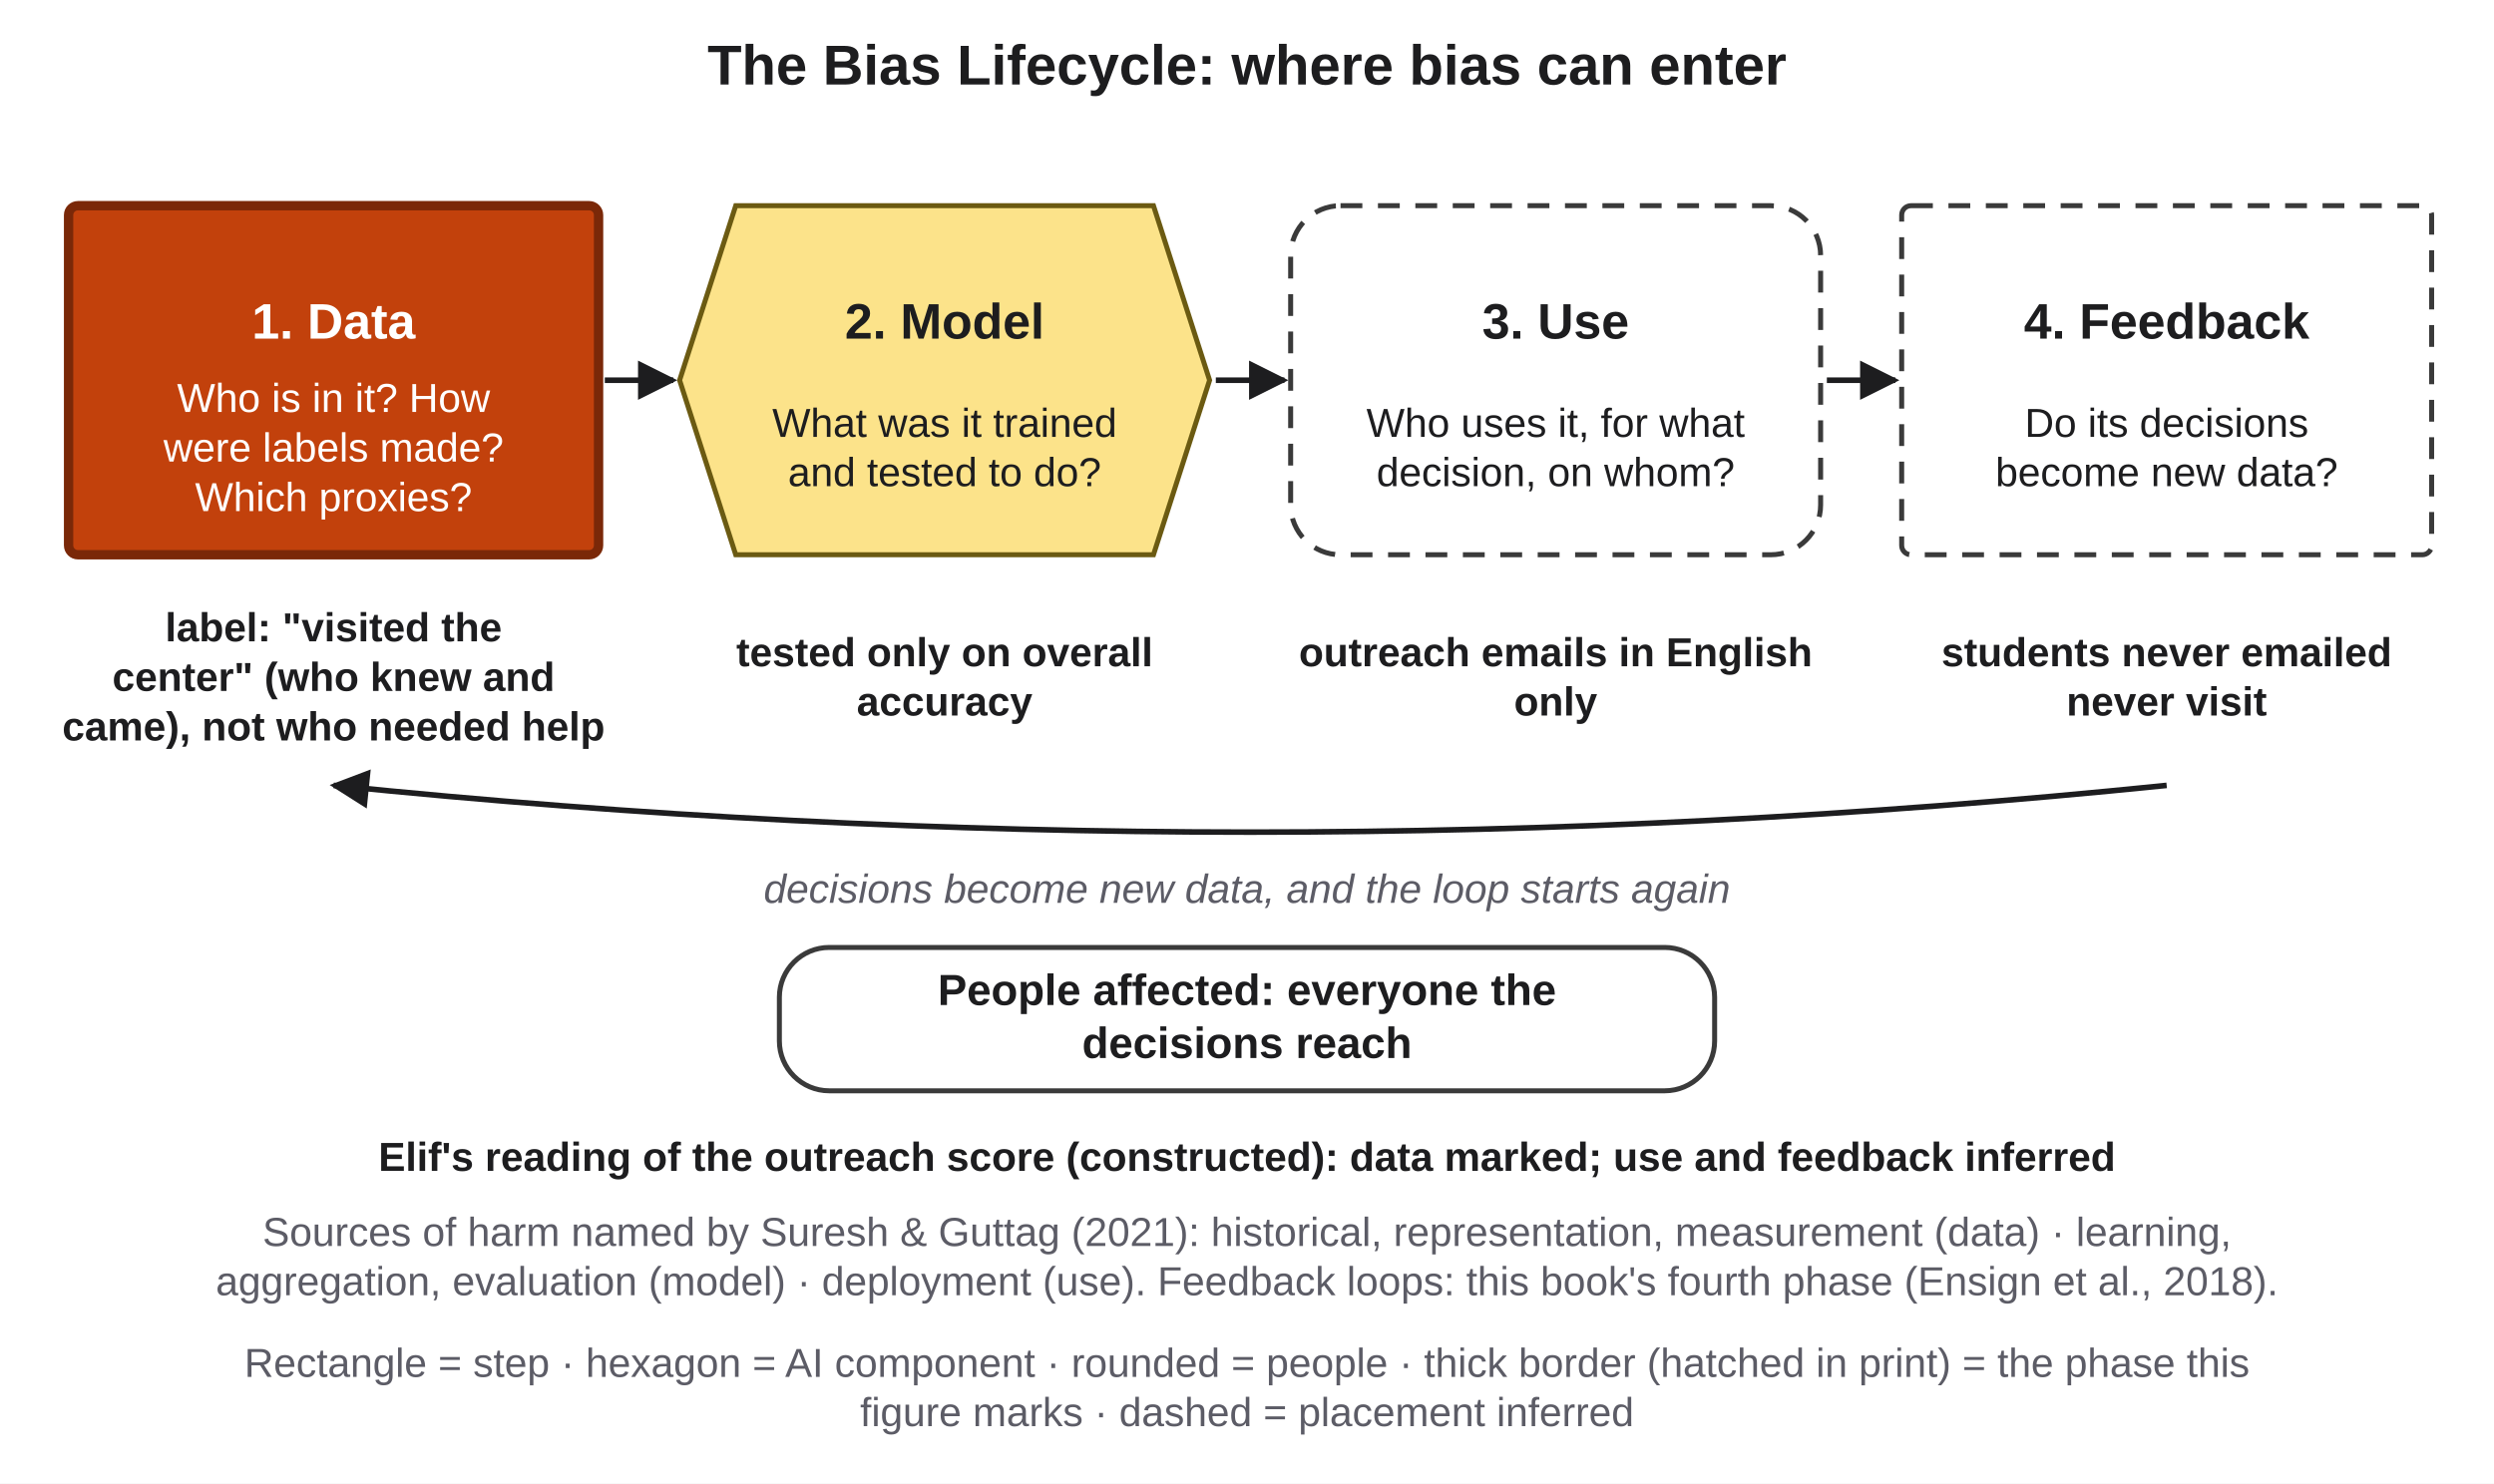
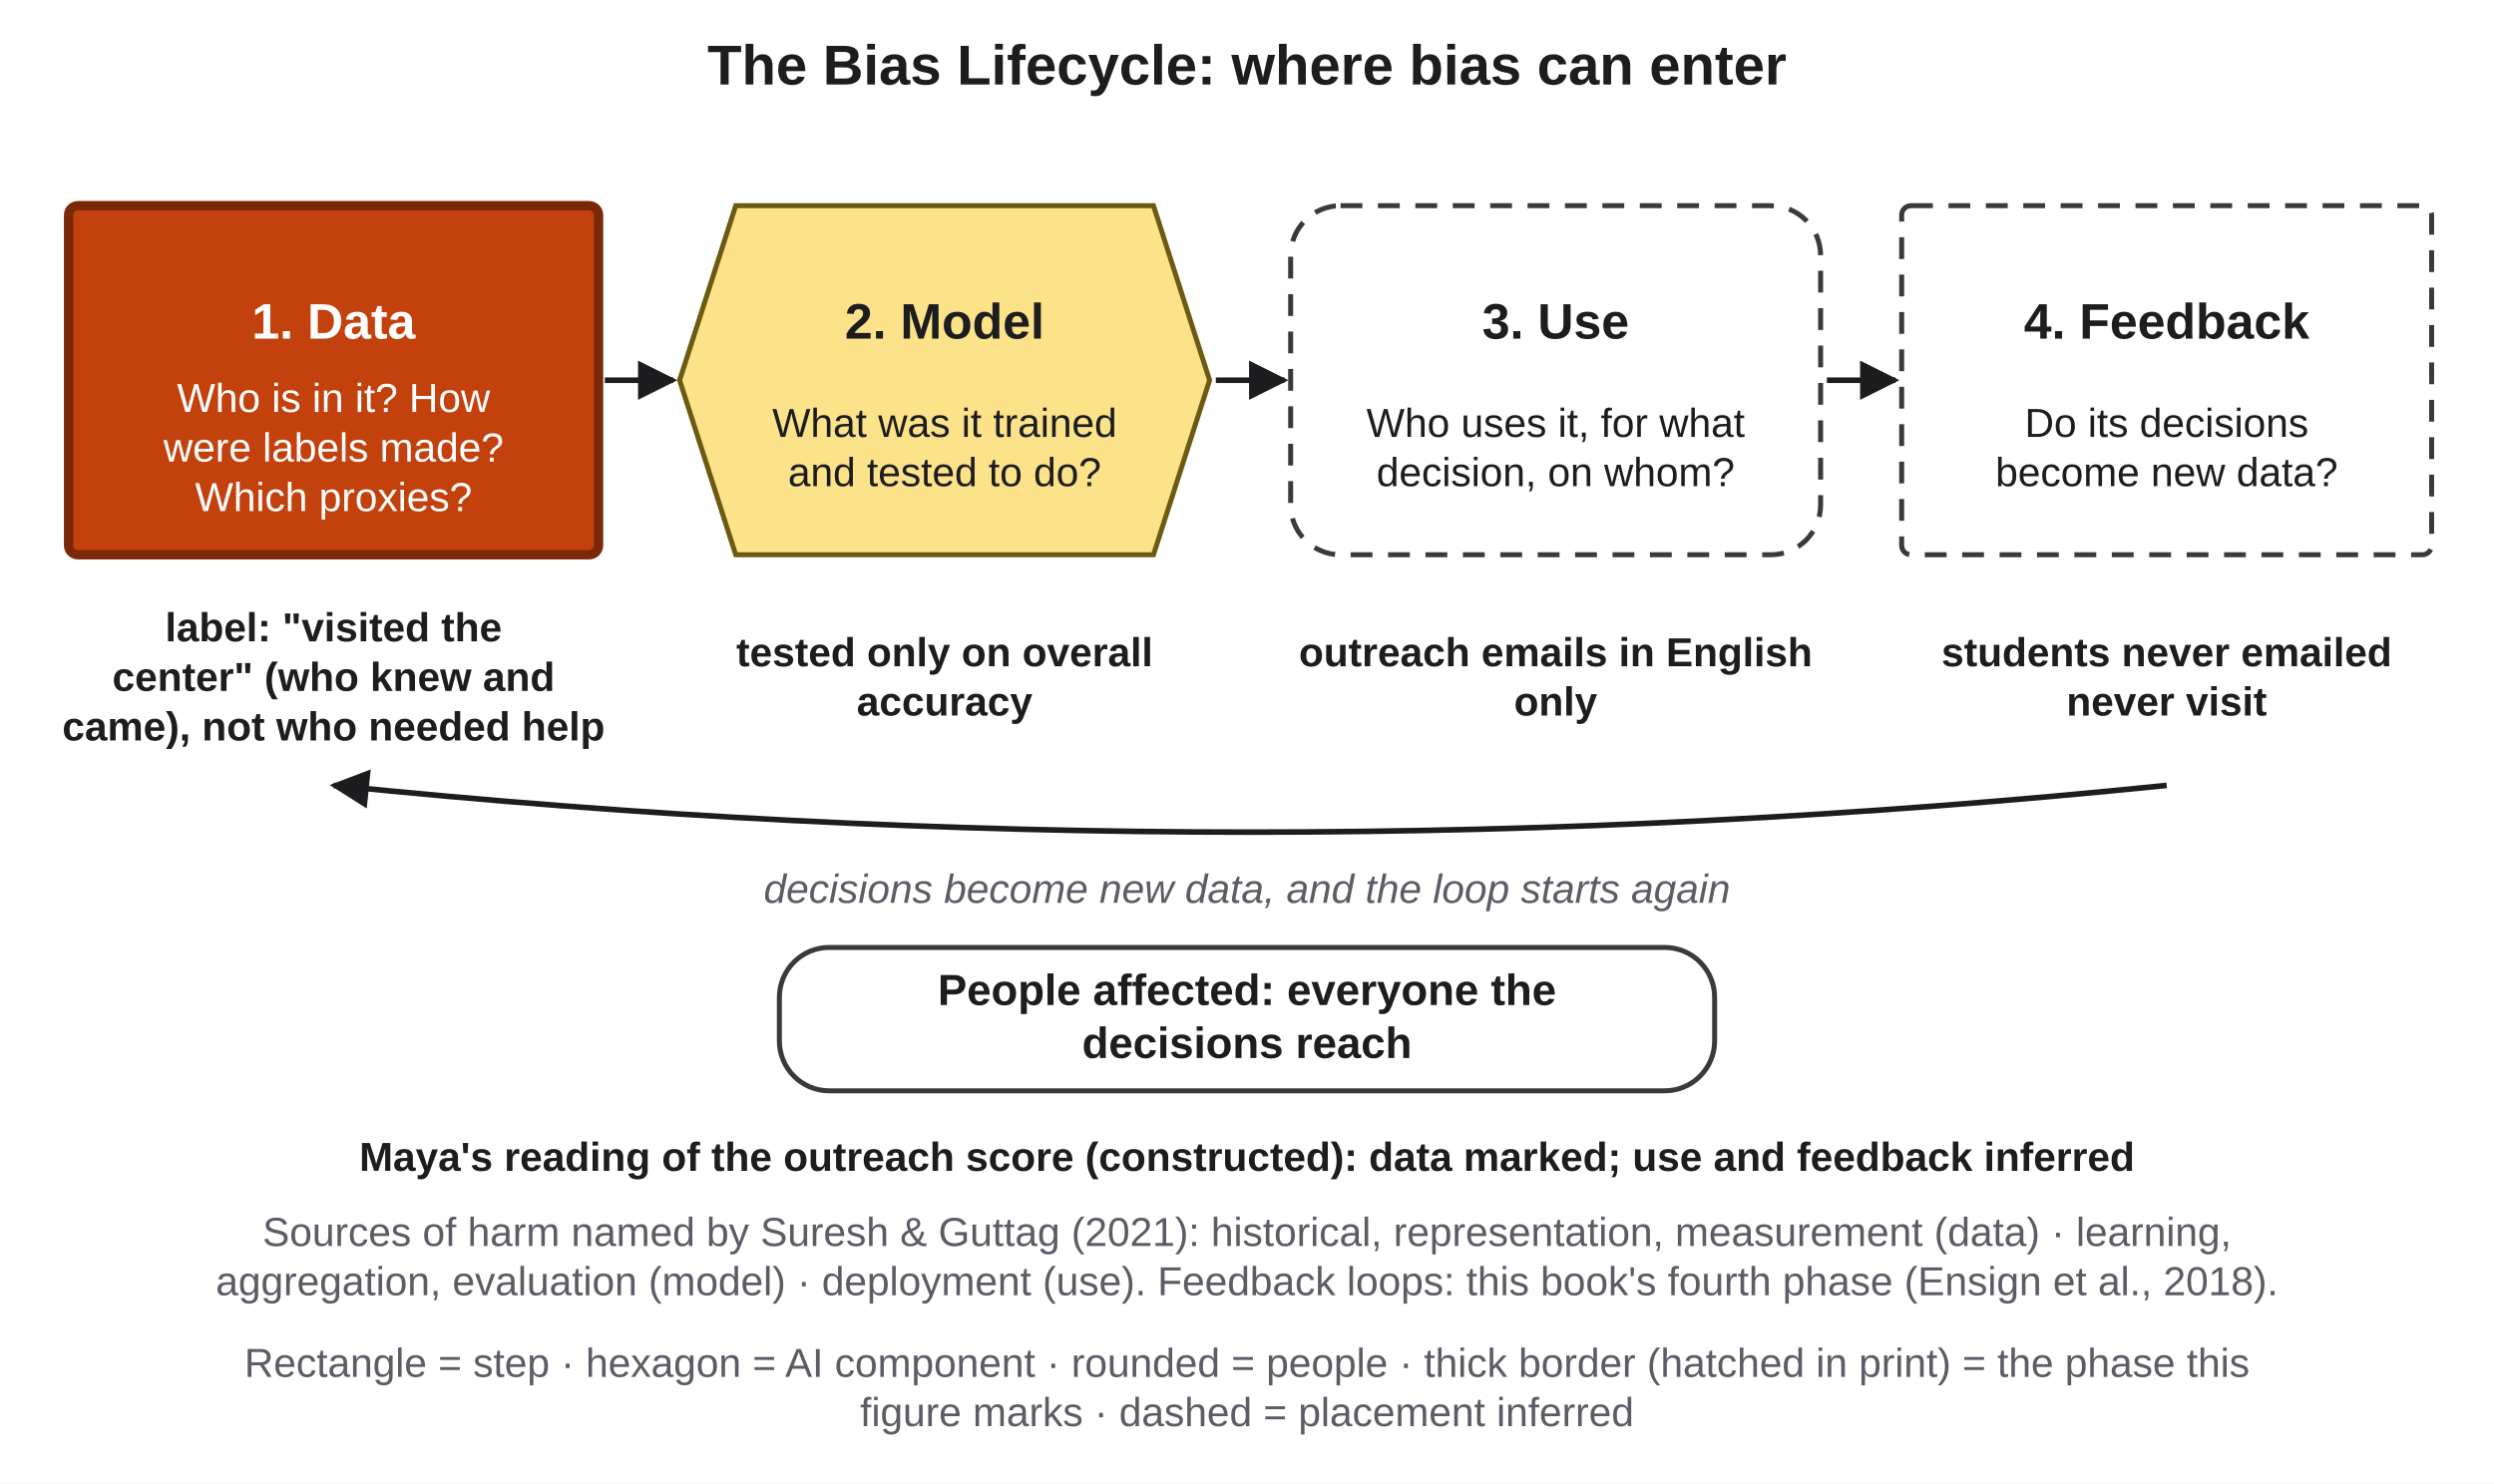
<svg xmlns="http://www.w3.org/2000/svg" viewBox="0 0 800 476" width="800" height="476" role="img" font-family="'Source Sans 3', 'Source Sans Pro', 'Helvetica Neue', Arial, sans-serif">
  <defs>
    <marker id="arrow-color" viewBox="0 0 10 10" refX="9" refY="5" markerWidth="7" markerHeight="7" orient="auto-start-reverse">
      <path d="M0,0 L10,5 L0,10 z" fill="#1D1D1F" />
    </marker>
    <pattern id="hatch" patternUnits="userSpaceOnUse" width="8" height="8" patternTransform="rotate(45)">
      <rect width="8" height="8" fill="#FFFFFF" />
      <line x1="0" y1="0" x2="0" y2="8" stroke="#9A9A9A" stroke-width="1.3" />
    </pattern>
    <pattern id="dots" patternUnits="userSpaceOnUse" width="7" height="7">
      <rect width="7" height="7" fill="#FFFFFF" />
      <circle cx="3.5" cy="3.5" r="1.2" fill="#000" />
    </pattern>
  </defs>
  <rect width="800" height="476" fill="#FFFFFF" />
  <text x="400.0" y="22.0" font-size="18" font-weight="700" text-anchor="middle" dominant-baseline="middle" fill="#1D1D1F" style="">The Bias Lifecycle: where bias can enter</text>
  <rect x="22" y="66" width="170" height="112" rx="3" fill="#C2410C" stroke="#7A2808" stroke-width="3" />
  <text x="107.0" y="104.1" font-size="16" font-weight="600" text-anchor="middle" dominant-baseline="middle" fill="#FFFFFF" style="">1. Data</text>
  <text x="107.0" y="128.5" font-size="13" font-weight="normal" text-anchor="middle" dominant-baseline="middle" fill="#FFFFFF" style="">Who is in it? How</text>
  <text x="107.0" y="144.4" font-size="13" font-weight="normal" text-anchor="middle" dominant-baseline="middle" fill="#FFFFFF" style="">were labels made?</text>
  <text x="107.0" y="160.3" font-size="13" font-weight="normal" text-anchor="middle" dominant-baseline="middle" fill="#FFFFFF" style="">Which proxies?</text>
  <path d="M194.0,122.0 L216.0,122.0" fill="none" stroke="#1D1D1F" stroke-width="1.8" marker-end="url(#arrow-color)" />
  <text x="107.0" y="202.1" font-size="13" font-weight="600" text-anchor="middle" dominant-baseline="middle" fill="#1D1D1F" style="">label: "visited the</text>
  <text x="107.0" y="218.0" font-size="13" font-weight="600" text-anchor="middle" dominant-baseline="middle" fill="#1D1D1F" style="">center" (who knew and</text>
  <text x="107.0" y="233.9" font-size="13" font-weight="600" text-anchor="middle" dominant-baseline="middle" fill="#1D1D1F" style="">came), not who needed help</text>
  <polygon points="236.0,66.0 370.0,66.0 388.0,122.0 370.0,178.0 236.0,178.0 218.0,122.0" fill="#FCE38A" stroke="#6B5A12" stroke-width="1.6" />
  <text x="303.0" y="104.1" font-size="16" font-weight="600" text-anchor="middle" dominant-baseline="middle" fill="#1D1D1F" style="">2. Model</text>
  <text x="303.0" y="136.5" font-size="13" font-weight="normal" text-anchor="middle" dominant-baseline="middle" fill="#1D1D1F" style="">What was it trained</text>
  <text x="303.0" y="152.3" font-size="13" font-weight="normal" text-anchor="middle" dominant-baseline="middle" fill="#1D1D1F" style="">and tested to do?</text>
  <path d="M390.0,122.0 L412.0,122.0" fill="none" stroke="#1D1D1F" stroke-width="1.8" marker-end="url(#arrow-color)" />
  <text x="303.0" y="210.1" font-size="13" font-weight="600" text-anchor="middle" dominant-baseline="middle" fill="#1D1D1F" style="">tested only on overall</text>
  <text x="303.0" y="225.9" font-size="13" font-weight="600" text-anchor="middle" dominant-baseline="middle" fill="#1D1D1F" style="">accuracy</text>
  <rect x="414" y="66" width="170" height="112" rx="16" fill="#FFFFFF" stroke="#3A3A3A" stroke-width="1.6" stroke-dasharray="7 5" />
  <text x="499.0" y="104.1" font-size="16" font-weight="600" text-anchor="middle" dominant-baseline="middle" fill="#1D1D1F" style="">3. Use</text>
  <text x="499.0" y="136.5" font-size="13" font-weight="normal" text-anchor="middle" dominant-baseline="middle" fill="#1D1D1F" style="">Who uses it, for what</text>
  <text x="499.0" y="152.3" font-size="13" font-weight="normal" text-anchor="middle" dominant-baseline="middle" fill="#1D1D1F" style="">decision, on whom?</text>
  <path d="M586.0,122.0 L608.0,122.0" fill="none" stroke="#1D1D1F" stroke-width="1.8" marker-end="url(#arrow-color)" />
  <text x="499.0" y="210.1" font-size="13" font-weight="600" text-anchor="middle" dominant-baseline="middle" fill="#1D1D1F" style="">outreach emails in English</text>
  <text x="499.0" y="225.9" font-size="13" font-weight="600" text-anchor="middle" dominant-baseline="middle" fill="#1D1D1F" style="">only</text>
  <rect x="610" y="66" width="170" height="112" rx="3" fill="#FFFFFF" stroke="#3A3A3A" stroke-width="1.6" stroke-dasharray="7 5" />
  <text x="695.0" y="104.1" font-size="16" font-weight="600" text-anchor="middle" dominant-baseline="middle" fill="#1D1D1F" style="">4. Feedback</text>
  <text x="695.0" y="136.5" font-size="13" font-weight="normal" text-anchor="middle" dominant-baseline="middle" fill="#1D1D1F" style="">Do its decisions</text>
  <text x="695.0" y="152.3" font-size="13" font-weight="normal" text-anchor="middle" dominant-baseline="middle" fill="#1D1D1F" style="">become new data?</text>
  <text x="695.0" y="210.1" font-size="13" font-weight="600" text-anchor="middle" dominant-baseline="middle" fill="#1D1D1F" style="">students never emailed</text>
  <text x="695.0" y="225.9" font-size="13" font-weight="600" text-anchor="middle" dominant-baseline="middle" fill="#1D1D1F" style="">never visit</text>
  <path d="M695.0,252.0 Q401.0,282.0 107.0,252.0" fill="none" stroke="#1D1D1F" stroke-width="1.8" marker-end="url(#arrow-color)" />
  <text x="400.0" y="286.0" font-size="13" font-weight="normal" text-anchor="middle" dominant-baseline="middle" fill="#5C5C66" style="font-style:italic;">decisions become new data, and the loop starts again</text>
  <rect x="250" y="304" width="300" height="46" rx="16" fill="#FFFFFF" stroke="#3A3A3A" stroke-width="1.6" />
  <text x="400.0" y="318.5" font-size="14" font-weight="600" text-anchor="middle" dominant-baseline="middle" fill="#1D1D1F" style="">People affected: everyone the</text>
  <text x="400.0" y="335.5" font-size="14" font-weight="600" text-anchor="middle" dominant-baseline="middle" fill="#1D1D1F" style="">decisions reach</text>
-   <text x="400.0" y="372.0" font-size="13" font-weight="700" text-anchor="middle" dominant-baseline="middle" fill="#1D1D1F" style="">Elif's reading of the outreach score (constructed): data marked; use and feedback inferred</text>
+   <text x="400.0" y="372.0" font-size="13" font-weight="700" text-anchor="middle" dominant-baseline="middle" fill="#1D1D1F" style="">Maya's reading of the outreach score (constructed): data marked; use and feedback inferred</text>
  <text x="400.0" y="396.1" font-size="13" font-weight="normal" text-anchor="middle" dominant-baseline="middle" fill="#5C5C66" style="">Sources of harm named by Suresh &amp; Guttag (2021): historical, representation, measurement (data) · learning,</text>
  <text x="400.0" y="411.9" font-size="13" font-weight="normal" text-anchor="middle" dominant-baseline="middle" fill="#5C5C66" style="">aggregation, evaluation (model) · deployment (use). Feedback loops: this book's fourth phase (Ensign et al., 2018).</text>
  <text x="400.0" y="438.1" font-size="13" font-weight="normal" text-anchor="middle" dominant-baseline="middle" fill="#5C5C66" style="">Rectangle = step · hexagon = AI component · rounded = people · thick border (hatched in print) = the phase this</text>
  <text x="400.0" y="453.9" font-size="13" font-weight="normal" text-anchor="middle" dominant-baseline="middle" fill="#5C5C66" style="">figure marks · dashed = placement inferred</text>
</svg>
